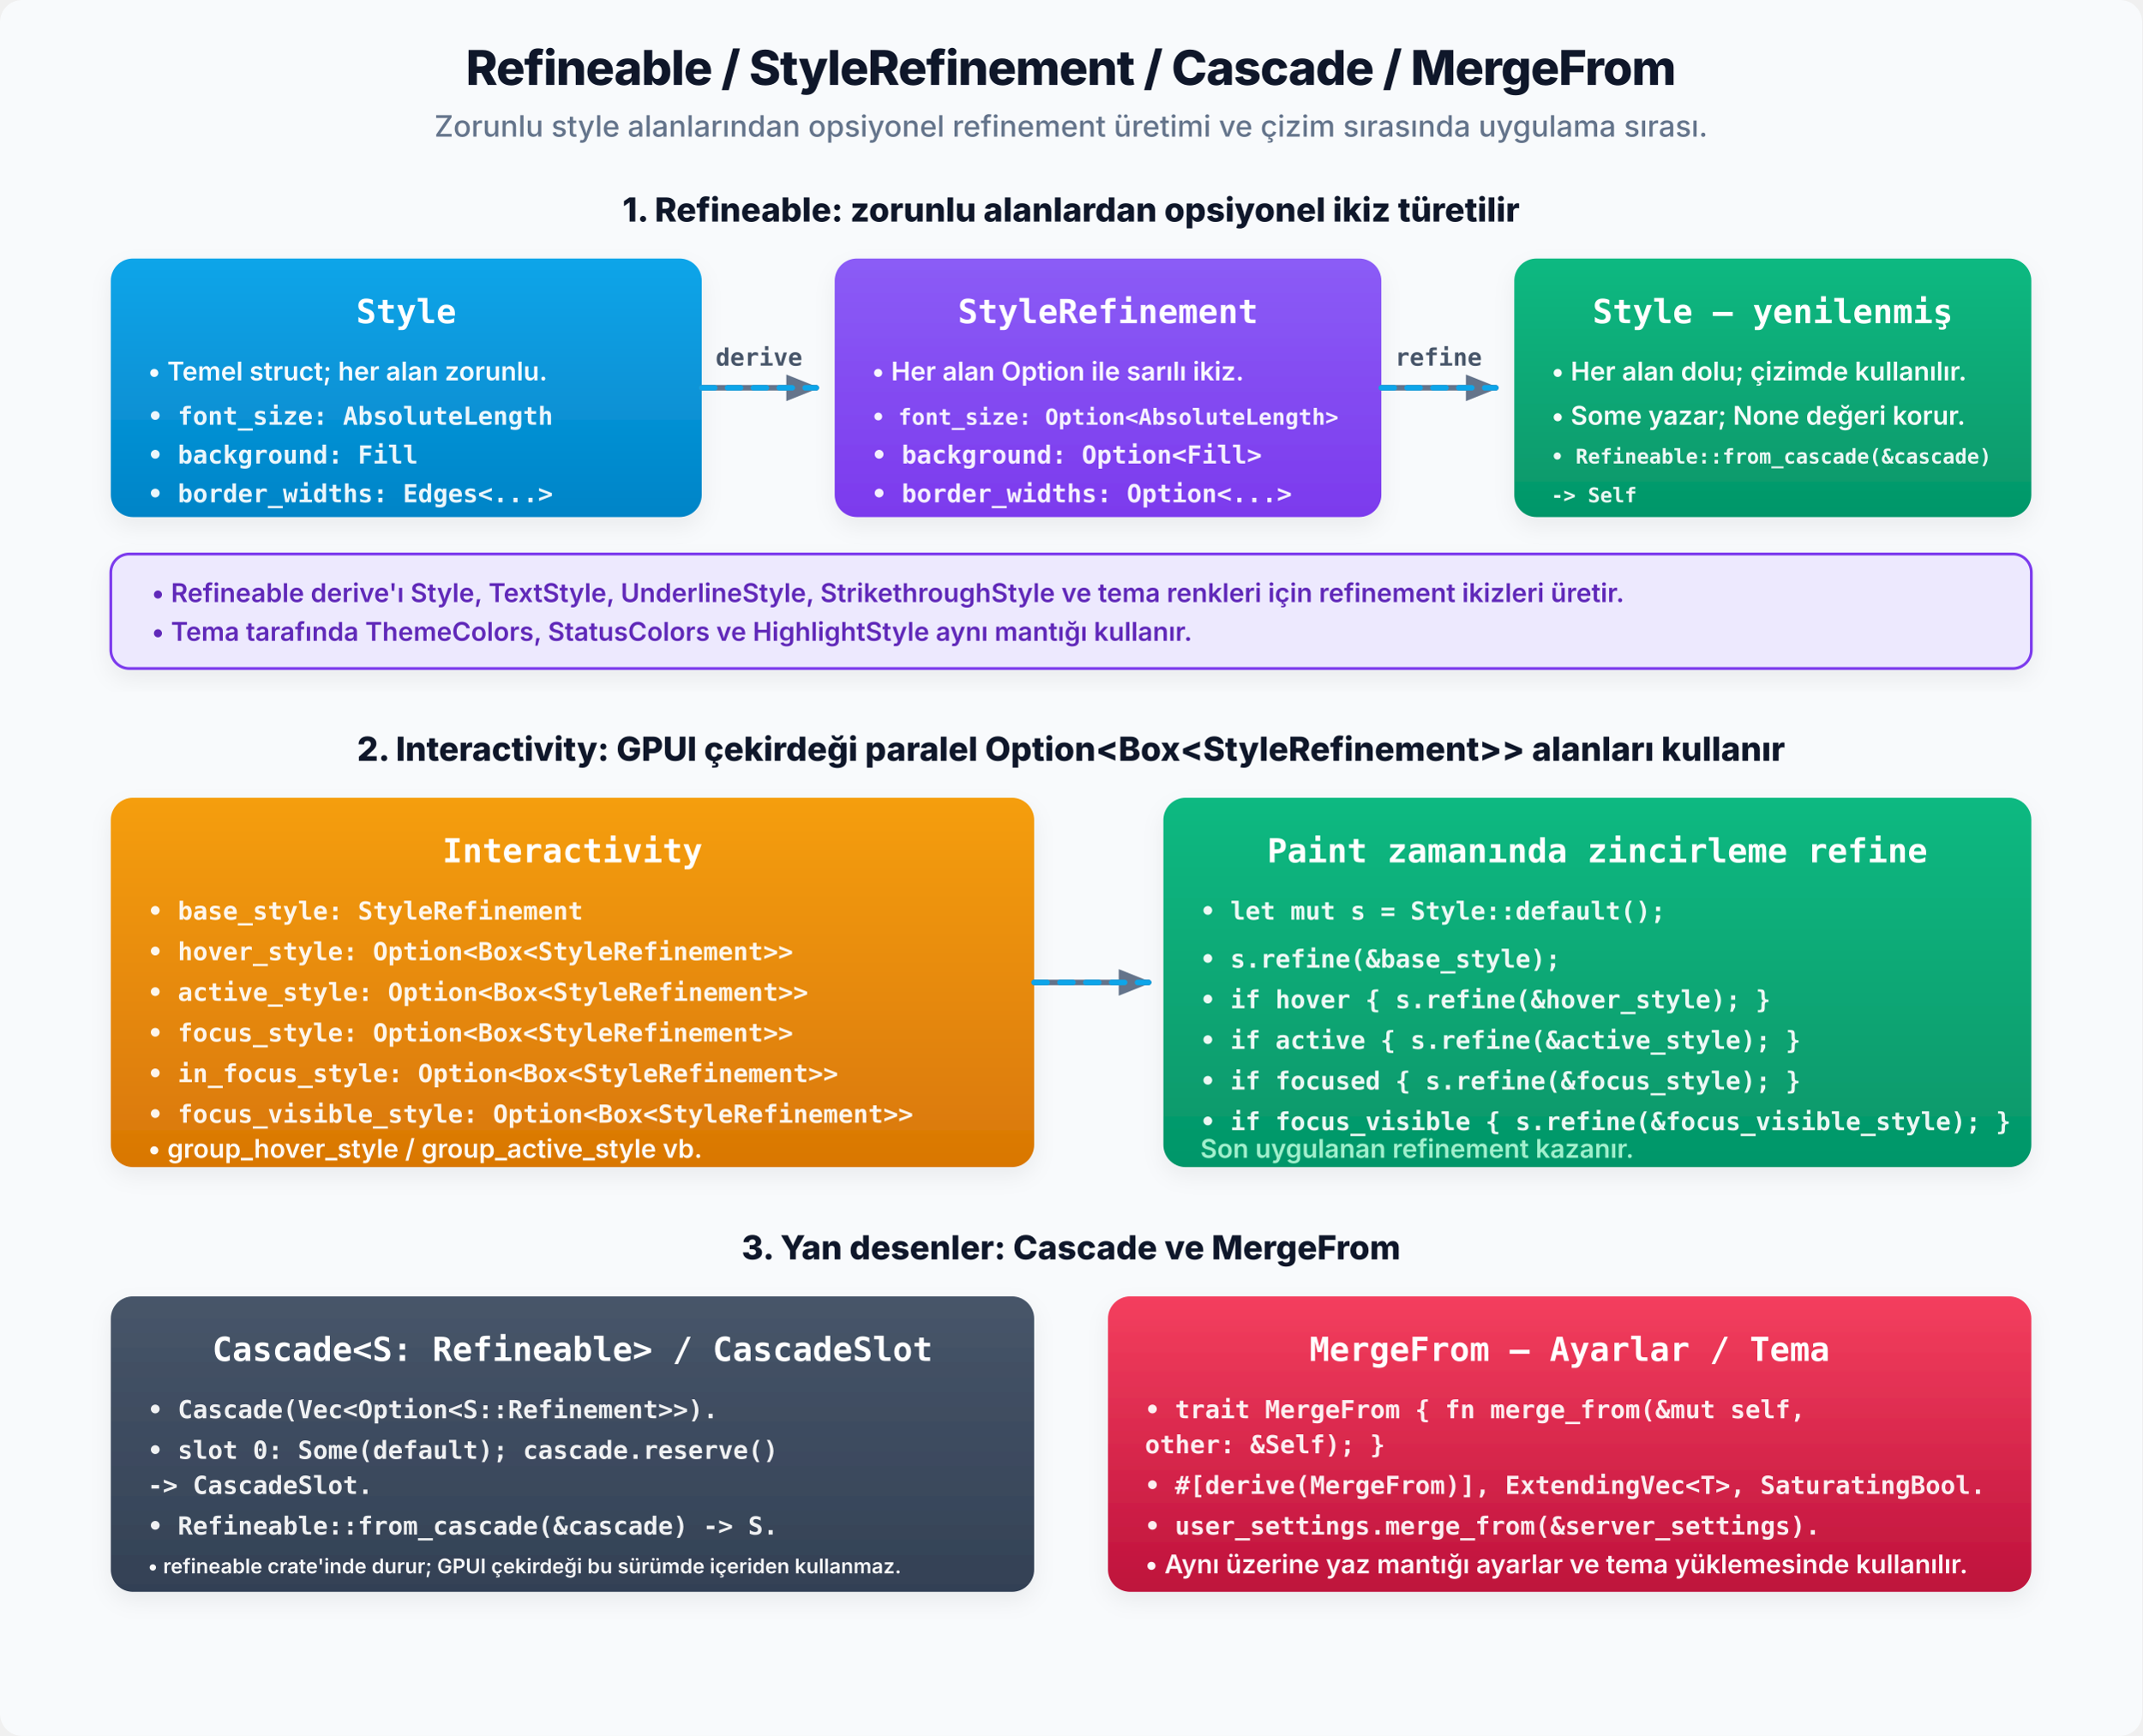
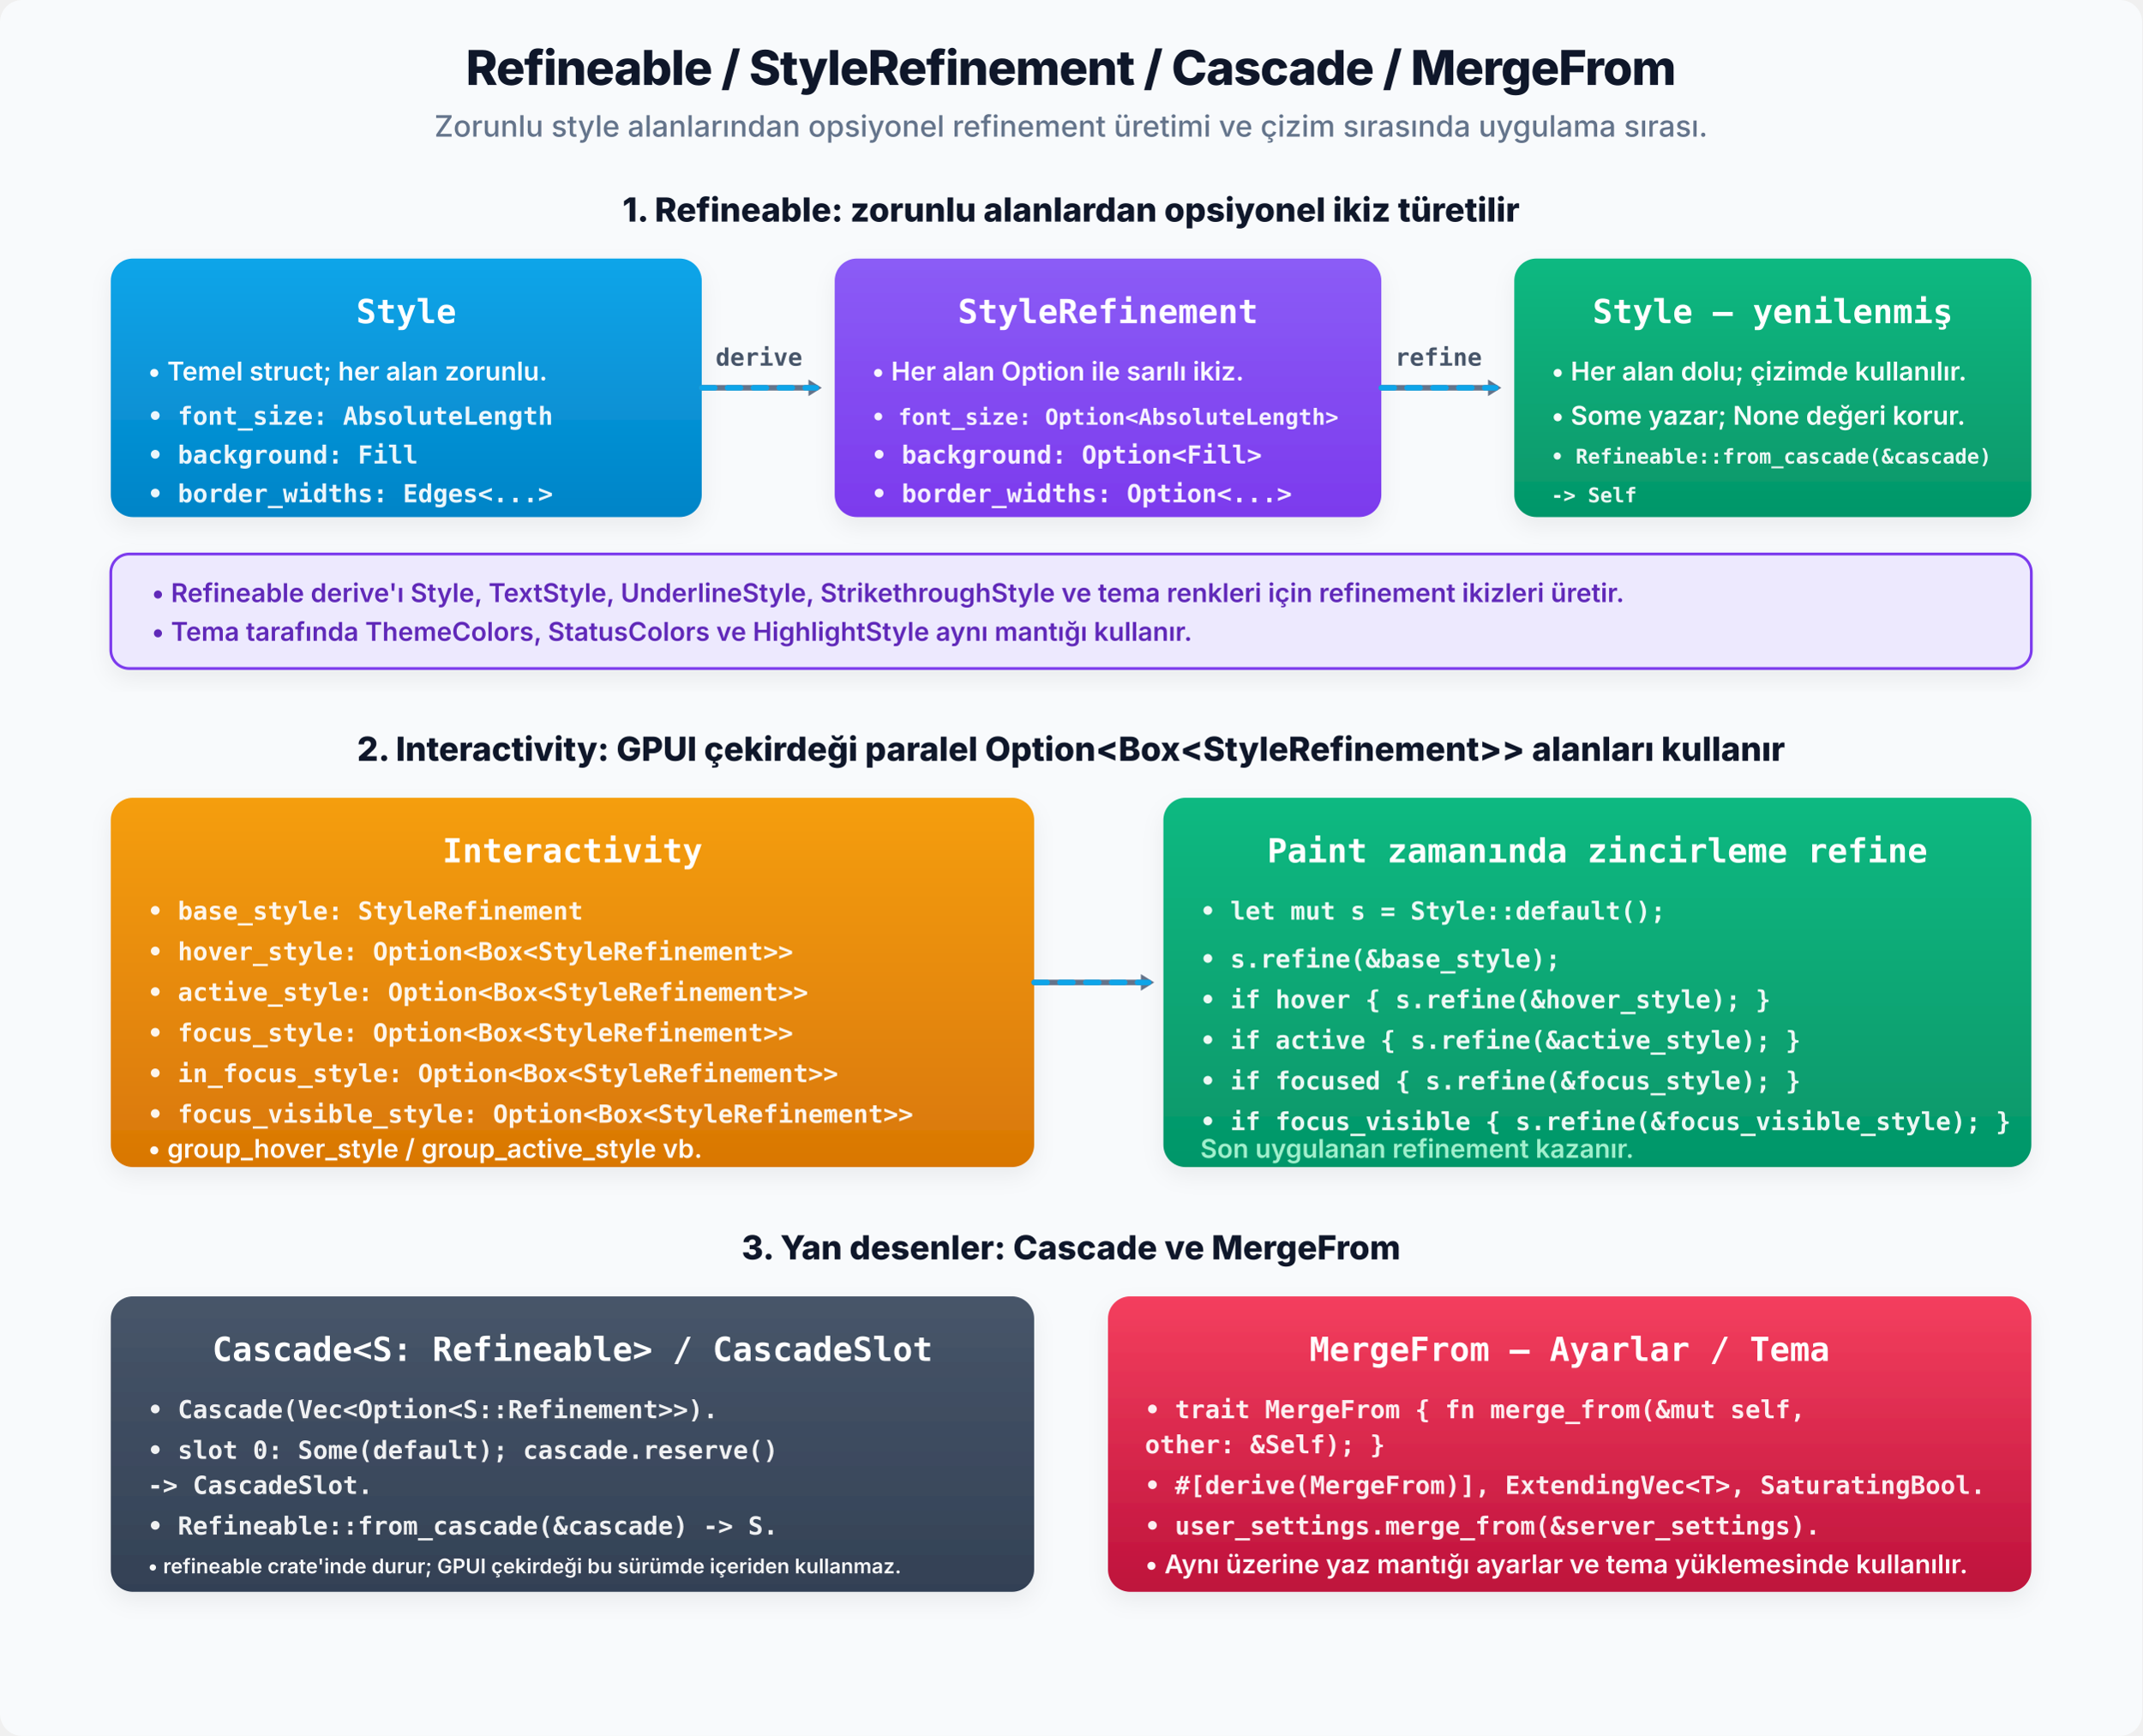
<svg xmlns="http://www.w3.org/2000/svg" viewBox="0 0 1160 940">
  <defs>
    <filter id="shadow" x="-20%" y="-20%" width="140%" height="140%">
      <feDropShadow dx="0" dy="5" stdDeviation="6" flood-color="#0f172a" flood-opacity="0.06" />
    </filter>
-     <marker id="arrow" viewBox="0 0 10 10" refX="9" refY="5" markerWidth="6" markerHeight="6" orient="auto">
-       <path d="M 0 1 L 10 5 L 0 9 Z" fill="#64748b" />
+     <marker id="arrow" viewBox="0 0 1 1" refX="0.4" refY="0" markerWidth="1" markerHeight="1" orient="auto-start-reverse" overflow="visible" preserveAspectRatio="xMidYMid">
+       <path d="M 1.4 0 L -1 1.5 L -1 -1.5 Z" fill="#64748b" />
    </marker>
    <linearGradient id="g-sky" x1="0" y1="0" x2="0" y2="1">
      <stop offset="0" stop-color="#0ea5e9" />
      <stop offset="1" stop-color="#0284c7" />
    </linearGradient>
    <linearGradient id="g-purple" x1="0" y1="0" x2="0" y2="1">
      <stop offset="0" stop-color="#8b5cf6" />
      <stop offset="1" stop-color="#7c3aed" />
    </linearGradient>
    <linearGradient id="g-green" x1="0" y1="0" x2="0" y2="1">
      <stop offset="0" stop-color="#10b981" />
      <stop offset="1" stop-color="#059669" />
    </linearGradient>
    <linearGradient id="g-amber" x1="0" y1="0" x2="0" y2="1">
      <stop offset="0" stop-color="#f59e0b" />
      <stop offset="1" stop-color="#d97706" />
    </linearGradient>
    <linearGradient id="g-slate" x1="0" y1="0" x2="0" y2="1">
      <stop offset="0" stop-color="#475569" />
      <stop offset="1" stop-color="#334155" />
    </linearGradient>
    <linearGradient id="g-rose" x1="0" y1="0" x2="0" y2="1">
      <stop offset="0" stop-color="#f43f5e" />
      <stop offset="1" stop-color="#be123c" />
    </linearGradient>
    <style>
      .bg { fill: #f8fafc; }
      .title { font: 800 26px system-ui, -apple-system, sans-serif; fill: #0f172a; letter-spacing: -0.5px; text-anchor: middle; }
      .sub { font: 500 16px system-ui, -apple-system, sans-serif; fill: #64748b; text-anchor: middle; }

      .c-title { font: 800 18px ui-monospace, SFMono-Regular, monospace; fill: #ffffff; text-anchor: middle; }
      .c-body { font: 600 14px system-ui, -apple-system, sans-serif; fill: #ffffff; opacity: 0.96; }
      .c-mono { font: 700 13.5px ui-monospace, SFMono-Regular, monospace; fill: #ffffff; opacity: 0.92; }

      .card { filter: url(#shadow); }
      .arrow-soft { stroke: #64748b; stroke-width: 3; fill: none; marker-end: url(#arrow); stroke-linecap: round; stroke-linejoin: round; }
      .arrow-flow { stroke: #0ea5e9; stroke-width: 3; fill: none; stroke-linecap: round; stroke-dasharray: 7 7; }

      .edge { font: 700 13px ui-monospace, SFMono-Regular, monospace; fill: #475569; text-anchor: middle; }
      .section-label { font: 800 18px system-ui, -apple-system, sans-serif; fill: #0f172a; text-anchor: middle; }

      @keyframes flow { to { stroke-dashoffset: -28; } }
      .flow { animation: flow 1.2s linear infinite; }

      @keyframes stepGlow {
        0%, 100% { opacity: 0.0; }
        50%      { opacity: 1.0; }
      }
      .step1 { animation: stepGlow 10s ease-in-out infinite; }
      .step2 { animation: stepGlow 10s ease-in-out infinite; animation-delay: 2.5s; }
      .step3 { animation: stepGlow 10s ease-in-out infinite; animation-delay: 5s; }
      .step4 { animation: stepGlow 10s ease-in-out infinite; animation-delay: 7.5s; }
    </style>
  </defs>
  <rect width="100%" height="100%" rx="12" class="bg" />
  <text x="580" y="46" class="title">Refineable / StyleRefinement / Cascade / MergeFrom</text>
  <text x="580" y="74" class="sub">Zorunlu style alanlarından opsiyonel refinement üretimi ve çizim sırasında uygulama sırası.</text>
  <text x="580" y="120" class="section-label">1. Refineable: zorunlu alanlardan opsiyonel ikiz türetilir</text>
  <g transform="translate(60, 140)">
    <rect width="320" height="140" rx="12" fill="url(#g-sky)" class="card" />
    <text x="160" y="35" class="c-title">Style</text>
    <text x="20" y="66" class="c-body">• Temel struct; her alan zorunlu.</text>
    <text x="20" y="90" class="c-mono">• font_size: AbsoluteLength</text>
    <text x="20" y="111" class="c-mono">• background: Fill</text>
    <text x="20" y="132" class="c-mono">• border_widths: Edges&lt;...&gt;</text>
  </g>
  <path d="M 380 210 H 442" class="arrow-soft" />
  <path d="M 380 210 H 442" class="arrow-flow flow" />
  <text x="411" y="198" class="edge">derive</text>
  <g transform="translate(452, 140)">
    <rect width="296" height="140" rx="12" fill="url(#g-purple)" class="card" />
    <text x="148" y="35" class="c-title">StyleRefinement</text>
    <text x="20" y="66" class="c-body">• Her alan Option ile sarılı ikiz.</text>
    <text x="20" y="90" class="c-mono" style="font-size:12px">• font_size: Option&lt;AbsoluteLength&gt;</text>
    <text x="20" y="111" class="c-mono">• background: Option&lt;Fill&gt;</text>
    <text x="20" y="132" class="c-mono">• border_widths: Option&lt;...&gt;</text>
  </g>
  <path d="M 748 210 H 810" class="arrow-soft" />
  <path d="M 748 210 H 810" class="arrow-flow flow" />
  <text x="779" y="198" class="edge">refine</text>
  <g transform="translate(820, 140)">
    <rect width="280" height="140" rx="12" fill="url(#g-green)" class="card" />
    <text x="140" y="35" class="c-title">Style — yenilenmiş</text>
    <text x="20" y="66" class="c-body">• Her alan dolu; çizimde kullanılır.</text>
    <text x="20" y="90" class="c-body">• Some yazar; None değeri korur.</text>
    <text x="20" y="111" class="c-mono" style="font-size:11px">• Refineable::from_cascade(&amp;cascade)</text>
    <text x="20" y="132" class="c-mono" style="font-size:11px">  -&gt; Self</text>
  </g>
  <g transform="translate(60, 300)">
    <rect width="1040" height="62" rx="10" fill="#ede9fe" stroke="#7c3aed" stroke-width="1.5" class="card" />
    <text x="22" y="26" class="c-body" style="fill:#5b21b6">• Refineable derive'ı Style, TextStyle, UnderlineStyle, StrikethroughStyle ve tema renkleri için refinement ikizleri üretir.</text>
    <text x="22" y="47" class="c-body" style="fill:#5b21b6">• Tema tarafında ThemeColors, StatusColors ve HighlightStyle aynı mantığı kullanır.</text>
  </g>
  <text x="580" y="412" class="section-label">2. Interactivity: GPUI çekirdeği paralel Option&lt;Box&lt;StyleRefinement&gt;&gt; alanları kullanır</text>
  <g transform="translate(60, 432)">
    <rect width="500" height="200" rx="12" fill="url(#g-amber)" class="card" />
    <text x="250" y="35" class="c-title">Interactivity</text>
    <text x="20" y="66" class="c-mono">• base_style: StyleRefinement</text>
    <text x="20" y="88" class="c-mono">• hover_style: Option&lt;Box&lt;StyleRefinement&gt;&gt;</text>
    <text x="20" y="110" class="c-mono">• active_style: Option&lt;Box&lt;StyleRefinement&gt;&gt;</text>
    <text x="20" y="132" class="c-mono">• focus_style: Option&lt;Box&lt;StyleRefinement&gt;&gt;</text>
    <text x="20" y="154" class="c-mono">• in_focus_style: Option&lt;Box&lt;StyleRefinement&gt;&gt;</text>
    <text x="20" y="176" class="c-mono" font-size="12.5">• focus_visible_style: Option&lt;Box&lt;StyleRefinement&gt;&gt;</text>
    <text x="20" y="195" class="c-body" opacity="0.9">• group_hover_style / group_active_style vb.</text>
  </g>
  <path d="M 560 532 H 622" class="arrow-soft" />
  <path d="M 560 532 H 622" class="arrow-flow flow" />
  <g transform="translate(630, 432)">
    <rect width="470" height="200" rx="12" fill="url(#g-green)" class="card" />
    <text x="235" y="35" class="c-title">Paint zamanında zincirleme refine</text>
    <text x="20" y="66" class="c-mono">• let mut s = Style::default();</text>
    <g>
      <rect class="step1" x="10" y="76" width="450" height="22" rx="6" fill="#ffffff" opacity="0" />
      <text x="20" y="92" class="c-mono">• s.refine(&amp;base_style);</text>
    </g>
    <g>
      <rect class="step2" x="10" y="98" width="450" height="22" rx="6" fill="#ffffff" opacity="0" />
      <text x="20" y="114" class="c-mono">• if hover { s.refine(&amp;hover_style); }</text>
    </g>
    <g>
      <rect class="step3" x="10" y="120" width="450" height="22" rx="6" fill="#ffffff" opacity="0" />
      <text x="20" y="136" class="c-mono">• if active { s.refine(&amp;active_style); }</text>
    </g>
    <g>
      <rect class="step4" x="10" y="142" width="450" height="22" rx="6" fill="#ffffff" opacity="0" />
      <text x="20" y="158" class="c-mono">• if focused { s.refine(&amp;focus_style); }</text>
    </g>
    <text x="20" y="180" class="c-mono">• if focus_visible { s.refine(&amp;focus_visible_style); }</text>
    <text x="20" y="195" class="c-body" font-weight="800" style="fill:#a7f3d0">Son uygulanan refinement kazanır.</text>
  </g>
  <text x="580" y="682" class="section-label">3. Yan desenler: Cascade ve MergeFrom</text>
  <g transform="translate(60, 702)">
    <rect width="500" height="160" rx="12" fill="url(#g-slate)" class="card" />
    <text x="250" y="35" class="c-title">Cascade&lt;S: Refineable&gt; / CascadeSlot</text>
    <text x="20" y="66" class="c-mono">• Cascade(Vec&lt;Option&lt;S::Refinement&gt;&gt;).</text>
    <text x="20" y="88" class="c-mono">• slot 0: Some(default); cascade.reserve()</text>
    <text x="20" y="107" class="c-mono">  -&gt; CascadeSlot.</text>
    <text x="20" y="129" class="c-mono">• Refineable::from_cascade(&amp;cascade) -&gt; S.</text>
    <text x="20" y="150" class="c-body" opacity="0.9" style="font-size:11px">• refineable crate'inde durur; GPUI çekirdeği bu sürümde içeriden kullanmaz.</text>
  </g>
  <g transform="translate(600, 702)">
    <rect width="500" height="160" rx="12" fill="url(#g-rose)" class="card" />
    <text x="250" y="35" class="c-title">MergeFrom — Ayarlar / Tema</text>
    <text x="20" y="66" class="c-mono">• trait MergeFrom { fn merge_from(&amp;mut self,</text>
    <text x="20" y="85" class="c-mono">  other: &amp;Self); }</text>
    <text x="20" y="107" class="c-mono">• #[derive(MergeFrom)], ExtendingVec&lt;T&gt;, SaturatingBool.</text>
    <text x="20" y="129" class="c-mono">• user_settings.merge_from(&amp;server_settings).</text>
    <text x="20" y="150" class="c-body" opacity="0.9" font-size="12.5">• Aynı üzerine yaz mantığı ayarlar ve tema yüklemesinde kullanılır.</text>
  </g>
</svg>
